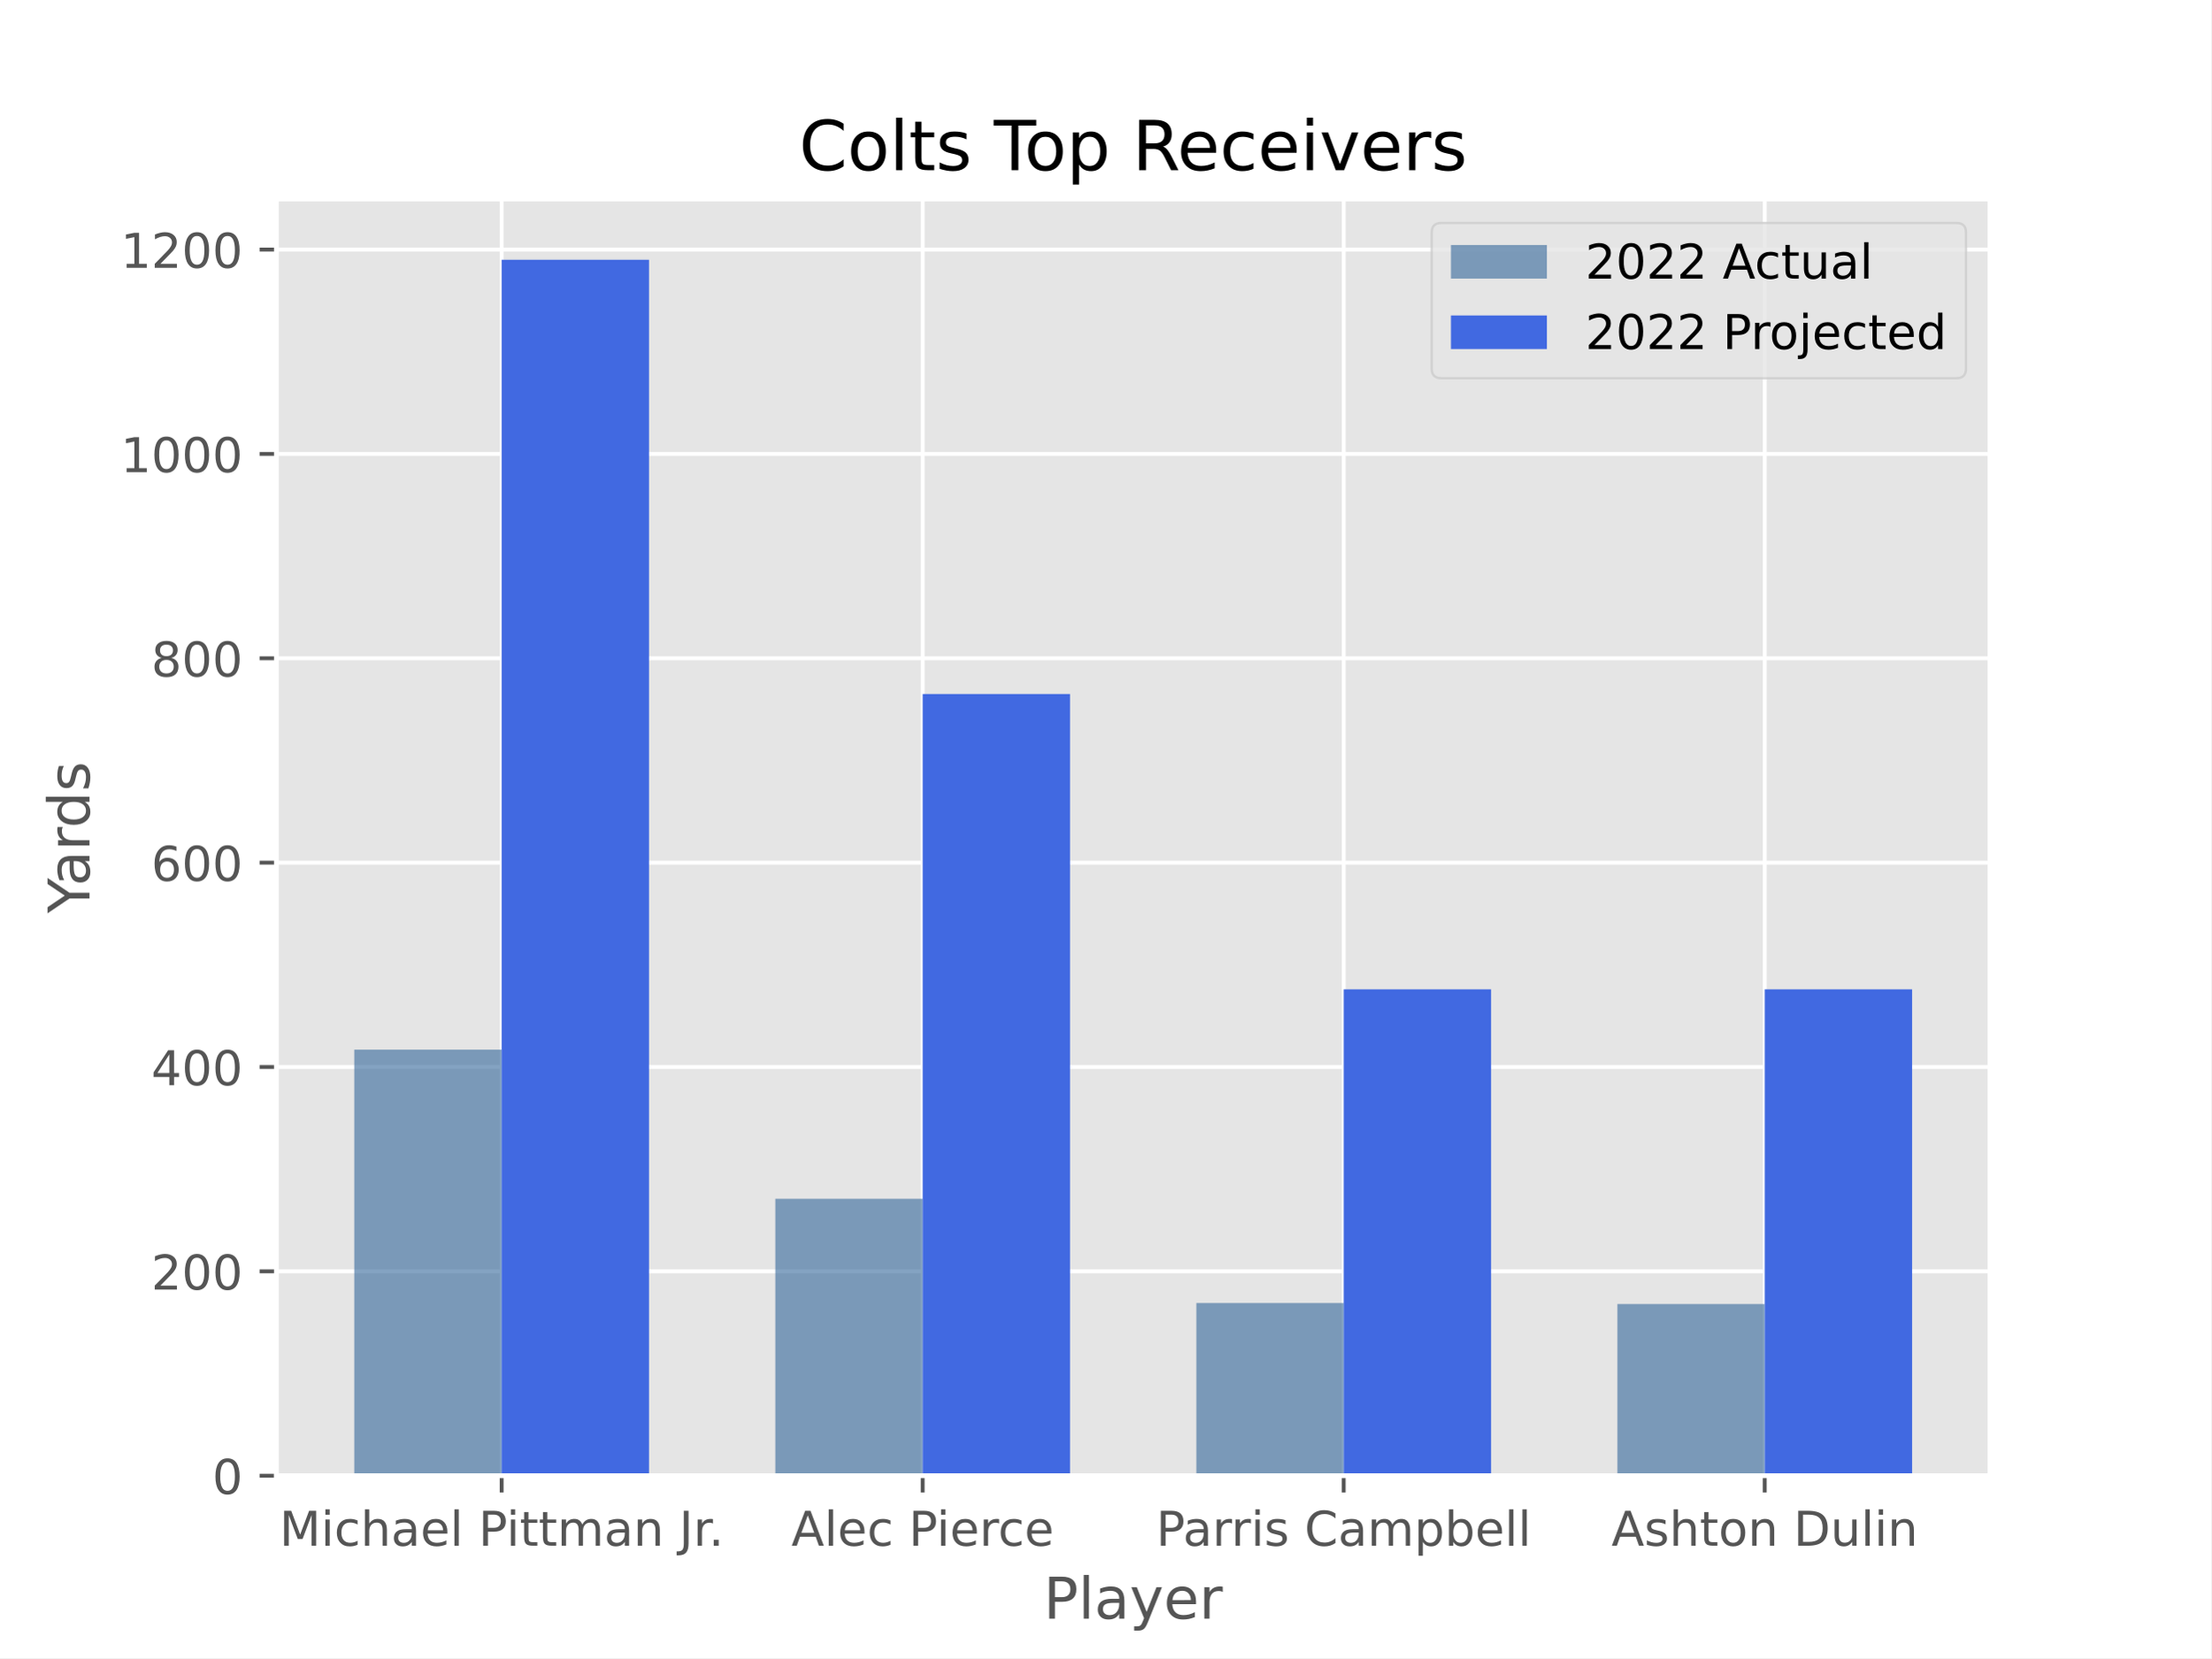
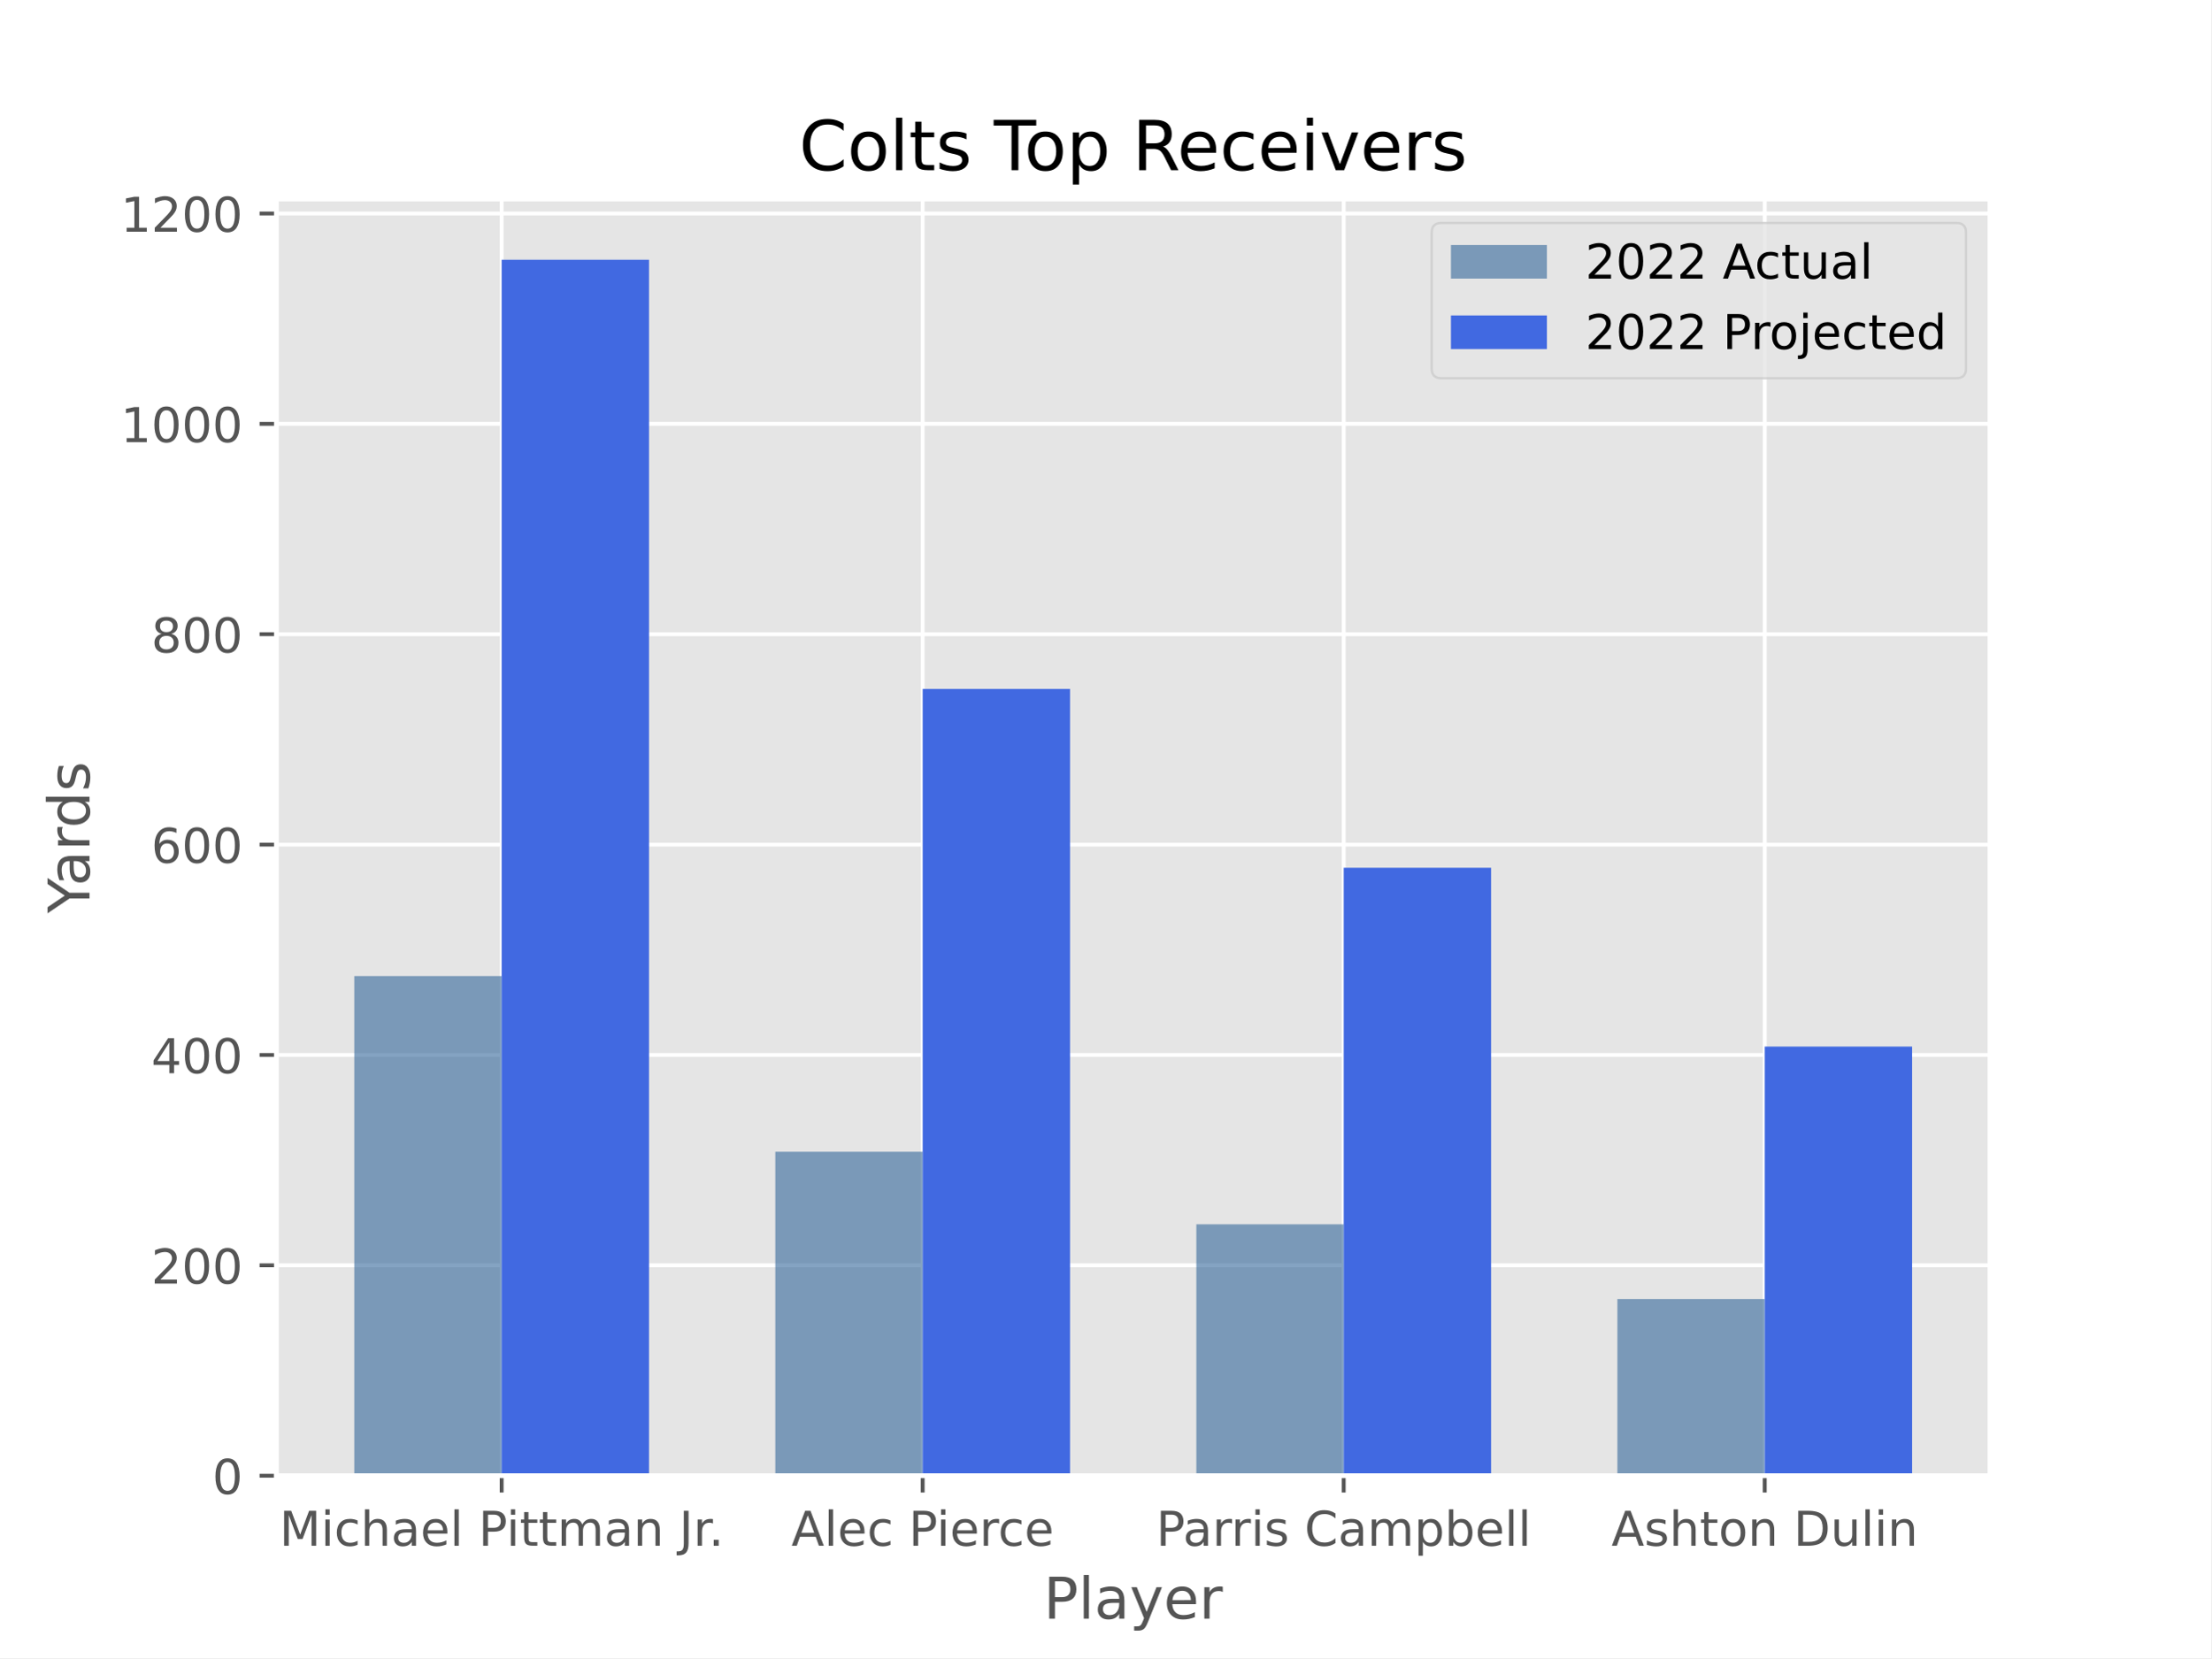
<svg xmlns="http://www.w3.org/2000/svg" xmlns:xlink="http://www.w3.org/1999/xlink" width="460.8pt" height="345.6pt" viewBox="0 0 460.8 345.6" version="1.1">
  <defs>
    <style type="text/css">*{stroke-linejoin: round; stroke-linecap: butt}</style>
  </defs>
  <g id="figure_1">
    <g id="patch_1">
      <path d="M 0 345.6  L 460.8 345.6  L 460.8 0  L 0 0  z " style="fill: #ffffff" />
    </g>
    <g id="axes_1">
      <g id="patch_2">
        <path d="M 57.6 307.584  L 414.72 307.584  L 414.72 41.472  L 57.6 41.472  z " style="fill: #e5e5e5" />
      </g>
      <g id="matplotlib.axis_1">
        <g id="xtick_1">
          <g id="line2d_1">
-             <path d="M 104.543 307.584  L 104.543 41.472  " clip-path="url(#p5941719cad)" style="fill: none; stroke: #ffffff; stroke-width: 0.8; stroke-linecap: square" />
+             <path d="M 104.543 307.584  L 104.543 41.472  " clip-path="url(#pe2d4bc019d)" style="fill: none; stroke: #ffffff; stroke-width: 0.8; stroke-linecap: square" />
          </g>
          <g id="line2d_2">
            <defs>
-               <path id="md5a9f12b40" d="M 0 0  L 0 3.5  " style="stroke: #555555; stroke-width: 0.8" />
+               <path id="me798666cd8" d="M 0 0  L 0 3.5  " style="stroke: #555555; stroke-width: 0.8" />
            </defs>
            <g>
-               <use xlink:href="#md5a9f12b40" x="104.543" y="307.584" style="fill: #555555; stroke: #555555; stroke-width: 0.8" />
+               <use xlink:href="#me798666cd8" x="104.543" y="307.584" style="fill: #555555; stroke: #555555; stroke-width: 0.8" />
            </g>
          </g>
          <g id="text_1">
            <g style="fill: #555555" transform="translate(58.23626 322.1824) scale(0.1 -0.1)">
              <defs>
                <path id="DejaVuSans-4d" d="M 628 4666  L 1569 4666  L 2759 1491  L 3956 4666  L 4897 4666  L 4897 0  L 4281 0  L 4281 4097  L 3078 897  L 2444 897  L 1241 4097  L 1241 0  L 628 0  L 628 4666  z " transform="scale(0.015625)" />
                <path id="DejaVuSans-69" d="M 603 3500  L 1178 3500  L 1178 0  L 603 0  L 603 3500  z M 603 4863  L 1178 4863  L 1178 4134  L 603 4134  L 603 4863  z " transform="scale(0.015625)" />
                <path id="DejaVuSans-63" d="M 3122 3366  L 3122 2828  Q 2878 2963 2633 3030  Q 2388 3097 2138 3097  Q 1578 3097 1268 2742  Q 959 2388 959 1747  Q 959 1106 1268 751  Q 1578 397 2138 397  Q 2388 397 2633 464  Q 2878 531 3122 666  L 3122 134  Q 2881 22 2623 -34  Q 2366 -91 2075 -91  Q 1284 -91 818 406  Q 353 903 353 1747  Q 353 2603 823 3093  Q 1294 3584 2113 3584  Q 2378 3584 2631 3529  Q 2884 3475 3122 3366  z " transform="scale(0.015625)" />
                <path id="DejaVuSans-68" d="M 3513 2113  L 3513 0  L 2938 0  L 2938 2094  Q 2938 2591 2744 2837  Q 2550 3084 2163 3084  Q 1697 3084 1428 2787  Q 1159 2491 1159 1978  L 1159 0  L 581 0  L 581 4863  L 1159 4863  L 1159 2956  Q 1366 3272 1645 3428  Q 1925 3584 2291 3584  Q 2894 3584 3203 3211  Q 3513 2838 3513 2113  z " transform="scale(0.015625)" />
                <path id="DejaVuSans-61" d="M 2194 1759  Q 1497 1759 1228 1600  Q 959 1441 959 1056  Q 959 750 1161 570  Q 1363 391 1709 391  Q 2188 391 2477 730  Q 2766 1069 2766 1631  L 2766 1759  L 2194 1759  z M 3341 1997  L 3341 0  L 2766 0  L 2766 531  Q 2569 213 2275 61  Q 1981 -91 1556 -91  Q 1019 -91 701 211  Q 384 513 384 1019  Q 384 1609 779 1909  Q 1175 2209 1959 2209  L 2766 2209  L 2766 2266  Q 2766 2663 2505 2880  Q 2244 3097 1772 3097  Q 1472 3097 1187 3025  Q 903 2953 641 2809  L 641 3341  Q 956 3463 1253 3523  Q 1550 3584 1831 3584  Q 2591 3584 2966 3190  Q 3341 2797 3341 1997  z " transform="scale(0.015625)" />
                <path id="DejaVuSans-65" d="M 3597 1894  L 3597 1613  L 953 1613  Q 991 1019 1311 708  Q 1631 397 2203 397  Q 2534 397 2845 478  Q 3156 559 3463 722  L 3463 178  Q 3153 47 2828 -22  Q 2503 -91 2169 -91  Q 1331 -91 842 396  Q 353 884 353 1716  Q 353 2575 817 3079  Q 1281 3584 2069 3584  Q 2775 3584 3186 3129  Q 3597 2675 3597 1894  z M 3022 2063  Q 3016 2534 2758 2815  Q 2500 3097 2075 3097  Q 1594 3097 1305 2825  Q 1016 2553 972 2059  L 3022 2063  z " transform="scale(0.015625)" />
                <path id="DejaVuSans-6c" d="M 603 4863  L 1178 4863  L 1178 0  L 603 0  L 603 4863  z " transform="scale(0.015625)" />
                <path id="DejaVuSans-20" transform="scale(0.015625)" />
                <path id="DejaVuSans-50" d="M 1259 4147  L 1259 2394  L 2053 2394  Q 2494 2394 2734 2622  Q 2975 2850 2975 3272  Q 2975 3691 2734 3919  Q 2494 4147 2053 4147  L 1259 4147  z M 628 4666  L 2053 4666  Q 2838 4666 3239 4311  Q 3641 3956 3641 3272  Q 3641 2581 3239 2228  Q 2838 1875 2053 1875  L 1259 1875  L 1259 0  L 628 0  L 628 4666  z " transform="scale(0.015625)" />
                <path id="DejaVuSans-74" d="M 1172 4494  L 1172 3500  L 2356 3500  L 2356 3053  L 1172 3053  L 1172 1153  Q 1172 725 1289 603  Q 1406 481 1766 481  L 2356 481  L 2356 0  L 1766 0  Q 1100 0 847 248  Q 594 497 594 1153  L 594 3053  L 172 3053  L 172 3500  L 594 3500  L 594 4494  L 1172 4494  z " transform="scale(0.015625)" />
                <path id="DejaVuSans-6d" d="M 3328 2828  Q 3544 3216 3844 3400  Q 4144 3584 4550 3584  Q 5097 3584 5394 3201  Q 5691 2819 5691 2113  L 5691 0  L 5113 0  L 5113 2094  Q 5113 2597 4934 2840  Q 4756 3084 4391 3084  Q 3944 3084 3684 2787  Q 3425 2491 3425 1978  L 3425 0  L 2847 0  L 2847 2094  Q 2847 2600 2669 2842  Q 2491 3084 2119 3084  Q 1678 3084 1418 2786  Q 1159 2488 1159 1978  L 1159 0  L 581 0  L 581 3500  L 1159 3500  L 1159 2956  Q 1356 3278 1631 3431  Q 1906 3584 2284 3584  Q 2666 3584 2933 3390  Q 3200 3197 3328 2828  z " transform="scale(0.015625)" />
                <path id="DejaVuSans-6e" d="M 3513 2113  L 3513 0  L 2938 0  L 2938 2094  Q 2938 2591 2744 2837  Q 2550 3084 2163 3084  Q 1697 3084 1428 2787  Q 1159 2491 1159 1978  L 1159 0  L 581 0  L 581 3500  L 1159 3500  L 1159 2956  Q 1366 3272 1645 3428  Q 1925 3584 2291 3584  Q 2894 3584 3203 3211  Q 3513 2838 3513 2113  z " transform="scale(0.015625)" />
                <path id="DejaVuSans-4a" d="M 628 4666  L 1259 4666  L 1259 325  Q 1259 -519 939 -900  Q 619 -1281 -91 -1281  L -331 -1281  L -331 -750  L -134 -750  Q 284 -750 456 -515  Q 628 -281 628 325  L 628 4666  z " transform="scale(0.015625)" />
                <path id="DejaVuSans-72" d="M 2631 2963  Q 2534 3019 2420 3045  Q 2306 3072 2169 3072  Q 1681 3072 1420 2755  Q 1159 2438 1159 1844  L 1159 0  L 581 0  L 581 3500  L 1159 3500  L 1159 2956  Q 1341 3275 1631 3429  Q 1922 3584 2338 3584  Q 2397 3584 2469 3576  Q 2541 3569 2628 3553  L 2631 2963  z " transform="scale(0.015625)" />
                <path id="DejaVuSans-2e" d="M 684 794  L 1344 794  L 1344 0  L 684 0  L 684 794  z " transform="scale(0.015625)" />
              </defs>
              <use xlink:href="#DejaVuSans-4d" />
              <use xlink:href="#DejaVuSans-69" x="86.279" />
              <use xlink:href="#DejaVuSans-63" x="114.062" />
              <use xlink:href="#DejaVuSans-68" x="169.043" />
              <use xlink:href="#DejaVuSans-61" x="232.422" />
              <use xlink:href="#DejaVuSans-65" x="293.701" />
              <use xlink:href="#DejaVuSans-6c" x="355.225" />
              <use xlink:href="#DejaVuSans-20" x="383.008" />
              <use xlink:href="#DejaVuSans-50" x="414.795" />
              <use xlink:href="#DejaVuSans-69" x="472.848" />
              <use xlink:href="#DejaVuSans-74" x="500.631" />
              <use xlink:href="#DejaVuSans-74" x="539.84" />
              <use xlink:href="#DejaVuSans-6d" x="579.049" />
              <use xlink:href="#DejaVuSans-61" x="676.461" />
              <use xlink:href="#DejaVuSans-6e" x="737.74" />
              <use xlink:href="#DejaVuSans-20" x="801.119" />
              <use xlink:href="#DejaVuSans-4a" x="832.906" />
              <use xlink:href="#DejaVuSans-72" x="862.398" />
              <use xlink:href="#DejaVuSans-2e" x="894.387" />
            </g>
          </g>
        </g>
        <g id="xtick_2">
          <g id="line2d_3">
-             <path d="M 192.288 307.584  L 192.288 41.472  " clip-path="url(#p5941719cad)" style="fill: none; stroke: #ffffff; stroke-width: 0.8; stroke-linecap: square" />
+             <path d="M 192.288 307.584  L 192.288 41.472  " clip-path="url(#pe2d4bc019d)" style="fill: none; stroke: #ffffff; stroke-width: 0.8; stroke-linecap: square" />
          </g>
          <g id="line2d_4">
            <g>
-               <use xlink:href="#md5a9f12b40" x="192.288" y="307.584" style="fill: #555555; stroke: #555555; stroke-width: 0.8" />
+               <use xlink:href="#me798666cd8" x="192.288" y="307.584" style="fill: #555555; stroke: #555555; stroke-width: 0.8" />
            </g>
          </g>
          <g id="text_2">
            <g style="fill: #555555" transform="translate(164.9268 322.1824) scale(0.1 -0.1)">
              <defs>
                <path id="DejaVuSans-41" d="M 2188 4044  L 1331 1722  L 3047 1722  L 2188 4044  z M 1831 4666  L 2547 4666  L 4325 0  L 3669 0  L 3244 1197  L 1141 1197  L 716 0  L 50 0  L 1831 4666  z " transform="scale(0.015625)" />
              </defs>
              <use xlink:href="#DejaVuSans-41" />
              <use xlink:href="#DejaVuSans-6c" x="68.408" />
              <use xlink:href="#DejaVuSans-65" x="96.191" />
              <use xlink:href="#DejaVuSans-63" x="157.715" />
              <use xlink:href="#DejaVuSans-20" x="212.695" />
              <use xlink:href="#DejaVuSans-50" x="244.482" />
              <use xlink:href="#DejaVuSans-69" x="302.535" />
              <use xlink:href="#DejaVuSans-65" x="330.318" />
              <use xlink:href="#DejaVuSans-72" x="391.842" />
              <use xlink:href="#DejaVuSans-63" x="430.705" />
              <use xlink:href="#DejaVuSans-65" x="485.686" />
            </g>
          </g>
        </g>
        <g id="xtick_3">
          <g id="line2d_5">
-             <path d="M 280.032 307.584  L 280.032 41.472  " clip-path="url(#p5941719cad)" style="fill: none; stroke: #ffffff; stroke-width: 0.8; stroke-linecap: square" />
+             <path d="M 280.032 307.584  L 280.032 41.472  " clip-path="url(#pe2d4bc019d)" style="fill: none; stroke: #ffffff; stroke-width: 0.8; stroke-linecap: square" />
          </g>
          <g id="line2d_6">
            <g>
-               <use xlink:href="#md5a9f12b40" x="280.032" y="307.584" style="fill: #555555; stroke: #555555; stroke-width: 0.8" />
+               <use xlink:href="#me798666cd8" x="280.032" y="307.584" style="fill: #555555; stroke: #555555; stroke-width: 0.8" />
            </g>
          </g>
          <g id="text_3">
            <g style="fill: #555555" transform="translate(240.9432 322.1824) scale(0.1 -0.1)">
              <defs>
                <path id="DejaVuSans-73" d="M 2834 3397  L 2834 2853  Q 2591 2978 2328 3040  Q 2066 3103 1784 3103  Q 1356 3103 1142 2972  Q 928 2841 928 2578  Q 928 2378 1081 2264  Q 1234 2150 1697 2047  L 1894 2003  Q 2506 1872 2764 1633  Q 3022 1394 3022 966  Q 3022 478 2636 193  Q 2250 -91 1575 -91  Q 1294 -91 989 -36  Q 684 19 347 128  L 347 722  Q 666 556 975 473  Q 1284 391 1588 391  Q 1994 391 2212 530  Q 2431 669 2431 922  Q 2431 1156 2273 1281  Q 2116 1406 1581 1522  L 1381 1569  Q 847 1681 609 1914  Q 372 2147 372 2553  Q 372 3047 722 3315  Q 1072 3584 1716 3584  Q 2034 3584 2315 3537  Q 2597 3491 2834 3397  z " transform="scale(0.015625)" />
                <path id="DejaVuSans-43" d="M 4122 4306  L 4122 3641  Q 3803 3938 3442 4084  Q 3081 4231 2675 4231  Q 1875 4231 1450 3742  Q 1025 3253 1025 2328  Q 1025 1406 1450 917  Q 1875 428 2675 428  Q 3081 428 3442 575  Q 3803 722 4122 1019  L 4122 359  Q 3791 134 3420 21  Q 3050 -91 2638 -91  Q 1578 -91 968 557  Q 359 1206 359 2328  Q 359 3453 968 4101  Q 1578 4750 2638 4750  Q 3056 4750 3426 4639  Q 3797 4528 4122 4306  z " transform="scale(0.015625)" />
                <path id="DejaVuSans-70" d="M 1159 525  L 1159 -1331  L 581 -1331  L 581 3500  L 1159 3500  L 1159 2969  Q 1341 3281 1617 3432  Q 1894 3584 2278 3584  Q 2916 3584 3314 3078  Q 3713 2572 3713 1747  Q 3713 922 3314 415  Q 2916 -91 2278 -91  Q 1894 -91 1617 61  Q 1341 213 1159 525  z M 3116 1747  Q 3116 2381 2855 2742  Q 2594 3103 2138 3103  Q 1681 3103 1420 2742  Q 1159 2381 1159 1747  Q 1159 1113 1420 752  Q 1681 391 2138 391  Q 2594 391 2855 752  Q 3116 1113 3116 1747  z " transform="scale(0.015625)" />
                <path id="DejaVuSans-62" d="M 3116 1747  Q 3116 2381 2855 2742  Q 2594 3103 2138 3103  Q 1681 3103 1420 2742  Q 1159 2381 1159 1747  Q 1159 1113 1420 752  Q 1681 391 2138 391  Q 2594 391 2855 752  Q 3116 1113 3116 1747  z M 1159 2969  Q 1341 3281 1617 3432  Q 1894 3584 2278 3584  Q 2916 3584 3314 3078  Q 3713 2572 3713 1747  Q 3713 922 3314 415  Q 2916 -91 2278 -91  Q 1894 -91 1617 61  Q 1341 213 1159 525  L 1159 0  L 581 0  L 581 4863  L 1159 4863  L 1159 2969  z " transform="scale(0.015625)" />
              </defs>
              <use xlink:href="#DejaVuSans-50" />
              <use xlink:href="#DejaVuSans-61" x="55.803" />
              <use xlink:href="#DejaVuSans-72" x="117.082" />
              <use xlink:href="#DejaVuSans-72" x="156.445" />
              <use xlink:href="#DejaVuSans-69" x="197.559" />
              <use xlink:href="#DejaVuSans-73" x="225.342" />
              <use xlink:href="#DejaVuSans-20" x="277.441" />
              <use xlink:href="#DejaVuSans-43" x="309.229" />
              <use xlink:href="#DejaVuSans-61" x="379.053" />
              <use xlink:href="#DejaVuSans-6d" x="440.332" />
              <use xlink:href="#DejaVuSans-70" x="537.744" />
              <use xlink:href="#DejaVuSans-62" x="601.221" />
              <use xlink:href="#DejaVuSans-65" x="664.697" />
              <use xlink:href="#DejaVuSans-6c" x="726.221" />
              <use xlink:href="#DejaVuSans-6c" x="754.004" />
            </g>
          </g>
        </g>
        <g id="xtick_4">
          <g id="line2d_7">
-             <path d="M 367.777 307.584  L 367.777 41.472  " clip-path="url(#p5941719cad)" style="fill: none; stroke: #ffffff; stroke-width: 0.8; stroke-linecap: square" />
+             <path d="M 367.777 307.584  L 367.777 41.472  " clip-path="url(#pe2d4bc019d)" style="fill: none; stroke: #ffffff; stroke-width: 0.8; stroke-linecap: square" />
          </g>
          <g id="line2d_8">
            <g>
-               <use xlink:href="#md5a9f12b40" x="367.777" y="307.584" style="fill: #555555; stroke: #555555; stroke-width: 0.8" />
+               <use xlink:href="#me798666cd8" x="367.777" y="307.584" style="fill: #555555; stroke: #555555; stroke-width: 0.8" />
            </g>
          </g>
          <g id="text_4">
            <g style="fill: #555555" transform="translate(335.84 322.1824) scale(0.1 -0.1)">
              <defs>
                <path id="DejaVuSans-6f" d="M 1959 3097  Q 1497 3097 1228 2736  Q 959 2375 959 1747  Q 959 1119 1226 758  Q 1494 397 1959 397  Q 2419 397 2687 759  Q 2956 1122 2956 1747  Q 2956 2369 2687 2733  Q 2419 3097 1959 3097  z M 1959 3584  Q 2709 3584 3137 3096  Q 3566 2609 3566 1747  Q 3566 888 3137 398  Q 2709 -91 1959 -91  Q 1206 -91 779 398  Q 353 888 353 1747  Q 353 2609 779 3096  Q 1206 3584 1959 3584  z " transform="scale(0.015625)" />
                <path id="DejaVuSans-44" d="M 1259 4147  L 1259 519  L 2022 519  Q 2988 519 3436 956  Q 3884 1394 3884 2338  Q 3884 3275 3436 3711  Q 2988 4147 2022 4147  L 1259 4147  z M 628 4666  L 1925 4666  Q 3281 4666 3915 4102  Q 4550 3538 4550 2338  Q 4550 1131 3912 565  Q 3275 0 1925 0  L 628 0  L 628 4666  z " transform="scale(0.015625)" />
                <path id="DejaVuSans-75" d="M 544 1381  L 544 3500  L 1119 3500  L 1119 1403  Q 1119 906 1312 657  Q 1506 409 1894 409  Q 2359 409 2629 706  Q 2900 1003 2900 1516  L 2900 3500  L 3475 3500  L 3475 0  L 2900 0  L 2900 538  Q 2691 219 2414 64  Q 2138 -91 1772 -91  Q 1169 -91 856 284  Q 544 659 544 1381  z M 1991 3584  L 1991 3584  z " transform="scale(0.015625)" />
              </defs>
              <use xlink:href="#DejaVuSans-41" />
              <use xlink:href="#DejaVuSans-73" x="68.408" />
              <use xlink:href="#DejaVuSans-68" x="120.508" />
              <use xlink:href="#DejaVuSans-74" x="183.887" />
              <use xlink:href="#DejaVuSans-6f" x="223.096" />
              <use xlink:href="#DejaVuSans-6e" x="284.277" />
              <use xlink:href="#DejaVuSans-20" x="347.656" />
              <use xlink:href="#DejaVuSans-44" x="379.443" />
              <use xlink:href="#DejaVuSans-75" x="456.445" />
              <use xlink:href="#DejaVuSans-6c" x="519.824" />
              <use xlink:href="#DejaVuSans-69" x="547.607" />
              <use xlink:href="#DejaVuSans-6e" x="575.391" />
            </g>
          </g>
        </g>
        <g id="text_5">
          <g style="fill: #555555" transform="translate(217.4888 337.3802) scale(0.12 -0.12)">
            <defs>
              <path id="DejaVuSans-79" d="M 2059 -325  Q 1816 -950 1584 -1140  Q 1353 -1331 966 -1331  L 506 -1331  L 506 -850  L 844 -850  Q 1081 -850 1212 -737  Q 1344 -625 1503 -206  L 1606 56  L 191 3500  L 800 3500  L 1894 763  L 2988 3500  L 3597 3500  L 2059 -325  z " transform="scale(0.015625)" />
            </defs>
            <use xlink:href="#DejaVuSans-50" />
            <use xlink:href="#DejaVuSans-6c" x="60.303" />
            <use xlink:href="#DejaVuSans-61" x="88.086" />
            <use xlink:href="#DejaVuSans-79" x="149.365" />
            <use xlink:href="#DejaVuSans-65" x="208.545" />
            <use xlink:href="#DejaVuSans-72" x="270.068" />
          </g>
        </g>
      </g>
      <g id="matplotlib.axis_2">
        <g id="ytick_1">
          <g id="line2d_9">
-             <path d="M 57.6 307.584  L 414.72 307.584  " clip-path="url(#p5941719cad)" style="fill: none; stroke: #ffffff; stroke-width: 0.8; stroke-linecap: square" />
+             <path d="M 57.6 307.584  L 414.72 307.584  " clip-path="url(#pe2d4bc019d)" style="fill: none; stroke: #ffffff; stroke-width: 0.8; stroke-linecap: square" />
          </g>
          <g id="line2d_10">
            <defs>
-               <path id="m43b7a16a11" d="M 0 0  L -3.5 0  " style="stroke: #555555; stroke-width: 0.8" />
+               <path id="m608f457e24" d="M 0 0  L -3.5 0  " style="stroke: #555555; stroke-width: 0.8" />
            </defs>
            <g>
-               <use xlink:href="#m43b7a16a11" x="57.6" y="307.584" style="fill: #555555; stroke: #555555; stroke-width: 0.8" />
+               <use xlink:href="#m608f457e24" x="57.6" y="307.584" style="fill: #555555; stroke: #555555; stroke-width: 0.8" />
            </g>
          </g>
          <g id="text_6">
            <g style="fill: #555555" transform="translate(44.2375 311.3832) scale(0.1 -0.1)">
              <defs>
                <path id="DejaVuSans-30" d="M 2034 4250  Q 1547 4250 1301 3770  Q 1056 3291 1056 2328  Q 1056 1369 1301 889  Q 1547 409 2034 409  Q 2525 409 2770 889  Q 3016 1369 3016 2328  Q 3016 3291 2770 3770  Q 2525 4250 2034 4250  z M 2034 4750  Q 2819 4750 3233 4129  Q 3647 3509 3647 2328  Q 3647 1150 3233 529  Q 2819 -91 2034 -91  Q 1250 -91 836 529  Q 422 1150 422 2328  Q 422 3509 836 4129  Q 1250 4750 2034 4750  z " transform="scale(0.015625)" />
              </defs>
              <use xlink:href="#DejaVuSans-30" />
            </g>
          </g>
        </g>
        <g id="ytick_2">
          <g id="line2d_11">
-             <path d="M 57.6 264.989  L 414.72 264.989  " clip-path="url(#p5941719cad)" style="fill: none; stroke: #ffffff; stroke-width: 0.8; stroke-linecap: square" />
+             <path d="M 57.6 263.736  L 414.72 263.736  " clip-path="url(#pe2d4bc019d)" style="fill: none; stroke: #ffffff; stroke-width: 0.8; stroke-linecap: square" />
          </g>
          <g id="line2d_12">
            <g>
-               <use xlink:href="#m43b7a16a11" x="57.6" y="264.989" style="fill: #555555; stroke: #555555; stroke-width: 0.8" />
+               <use xlink:href="#m608f457e24" x="57.6" y="263.736" style="fill: #555555; stroke: #555555; stroke-width: 0.8" />
            </g>
          </g>
          <g id="text_7">
-             <g style="fill: #555555" transform="translate(31.5125 268.7883) scale(0.1 -0.1)">
+             <g style="fill: #555555" transform="translate(31.5125 267.5355) scale(0.1 -0.1)">
              <defs>
                <path id="DejaVuSans-32" d="M 1228 531  L 3431 531  L 3431 0  L 469 0  L 469 531  Q 828 903 1448 1529  Q 2069 2156 2228 2338  Q 2531 2678 2651 2914  Q 2772 3150 2772 3378  Q 2772 3750 2511 3984  Q 2250 4219 1831 4219  Q 1534 4219 1204 4116  Q 875 4013 500 3803  L 500 4441  Q 881 4594 1212 4672  Q 1544 4750 1819 4750  Q 2544 4750 2975 4387  Q 3406 4025 3406 3419  Q 3406 3131 3298 2873  Q 3191 2616 2906 2266  Q 2828 2175 2409 1742  Q 1991 1309 1228 531  z " transform="scale(0.015625)" />
              </defs>
              <use xlink:href="#DejaVuSans-32" />
              <use xlink:href="#DejaVuSans-30" x="63.623" />
              <use xlink:href="#DejaVuSans-30" x="127.246" />
            </g>
          </g>
        </g>
        <g id="ytick_3">
          <g id="line2d_13">
-             <path d="M 57.6 222.394  L 414.72 222.394  " clip-path="url(#p5941719cad)" style="fill: none; stroke: #ffffff; stroke-width: 0.8; stroke-linecap: square" />
+             <path d="M 57.6 219.888  L 414.72 219.888  " clip-path="url(#pe2d4bc019d)" style="fill: none; stroke: #ffffff; stroke-width: 0.8; stroke-linecap: square" />
          </g>
          <g id="line2d_14">
            <g>
-               <use xlink:href="#m43b7a16a11" x="57.6" y="222.394" style="fill: #555555; stroke: #555555; stroke-width: 0.8" />
+               <use xlink:href="#m608f457e24" x="57.6" y="219.888" style="fill: #555555; stroke: #555555; stroke-width: 0.8" />
            </g>
          </g>
          <g id="text_8">
-             <g style="fill: #555555" transform="translate(31.5125 226.1933) scale(0.1 -0.1)">
+             <g style="fill: #555555" transform="translate(31.5125 223.6877) scale(0.1 -0.1)">
              <defs>
                <path id="DejaVuSans-34" d="M 2419 4116  L 825 1625  L 2419 1625  L 2419 4116  z M 2253 4666  L 3047 4666  L 3047 1625  L 3713 1625  L 3713 1100  L 3047 1100  L 3047 0  L 2419 0  L 2419 1100  L 313 1100  L 313 1709  L 2253 4666  z " transform="scale(0.015625)" />
              </defs>
              <use xlink:href="#DejaVuSans-34" />
              <use xlink:href="#DejaVuSans-30" x="63.623" />
              <use xlink:href="#DejaVuSans-30" x="127.246" />
            </g>
          </g>
        </g>
        <g id="ytick_4">
          <g id="line2d_15">
-             <path d="M 57.6 179.799  L 414.72 179.799  " clip-path="url(#p5941719cad)" style="fill: none; stroke: #ffffff; stroke-width: 0.8; stroke-linecap: square" />
+             <path d="M 57.6 176.041  L 414.72 176.041  " clip-path="url(#pe2d4bc019d)" style="fill: none; stroke: #ffffff; stroke-width: 0.8; stroke-linecap: square" />
          </g>
          <g id="line2d_16">
            <g>
-               <use xlink:href="#m43b7a16a11" x="57.6" y="179.799" style="fill: #555555; stroke: #555555; stroke-width: 0.8" />
+               <use xlink:href="#m608f457e24" x="57.6" y="176.041" style="fill: #555555; stroke: #555555; stroke-width: 0.8" />
            </g>
          </g>
          <g id="text_9">
-             <g style="fill: #555555" transform="translate(31.5125 183.5983) scale(0.1 -0.1)">
+             <g style="fill: #555555" transform="translate(31.5125 179.84) scale(0.1 -0.1)">
              <defs>
                <path id="DejaVuSans-36" d="M 2113 2584  Q 1688 2584 1439 2293  Q 1191 2003 1191 1497  Q 1191 994 1439 701  Q 1688 409 2113 409  Q 2538 409 2786 701  Q 3034 994 3034 1497  Q 3034 2003 2786 2293  Q 2538 2584 2113 2584  z M 3366 4563  L 3366 3988  Q 3128 4100 2886 4159  Q 2644 4219 2406 4219  Q 1781 4219 1451 3797  Q 1122 3375 1075 2522  Q 1259 2794 1537 2939  Q 1816 3084 2150 3084  Q 2853 3084 3261 2657  Q 3669 2231 3669 1497  Q 3669 778 3244 343  Q 2819 -91 2113 -91  Q 1303 -91 875 529  Q 447 1150 447 2328  Q 447 3434 972 4092  Q 1497 4750 2381 4750  Q 2619 4750 2861 4703  Q 3103 4656 3366 4563  z " transform="scale(0.015625)" />
              </defs>
              <use xlink:href="#DejaVuSans-36" />
              <use xlink:href="#DejaVuSans-30" x="63.623" />
              <use xlink:href="#DejaVuSans-30" x="127.246" />
            </g>
          </g>
        </g>
        <g id="ytick_5">
          <g id="line2d_17">
-             <path d="M 57.6 137.204  L 414.72 137.204  " clip-path="url(#p5941719cad)" style="fill: none; stroke: #ffffff; stroke-width: 0.8; stroke-linecap: square" />
+             <path d="M 57.6 132.193  L 414.72 132.193  " clip-path="url(#pe2d4bc019d)" style="fill: none; stroke: #ffffff; stroke-width: 0.8; stroke-linecap: square" />
          </g>
          <g id="line2d_18">
            <g>
-               <use xlink:href="#m43b7a16a11" x="57.6" y="137.204" style="fill: #555555; stroke: #555555; stroke-width: 0.8" />
+               <use xlink:href="#m608f457e24" x="57.6" y="132.193" style="fill: #555555; stroke: #555555; stroke-width: 0.8" />
            </g>
          </g>
          <g id="text_10">
-             <g style="fill: #555555" transform="translate(31.5125 141.0034) scale(0.1 -0.1)">
+             <g style="fill: #555555" transform="translate(31.5125 135.9922) scale(0.1 -0.1)">
              <defs>
                <path id="DejaVuSans-38" d="M 2034 2216  Q 1584 2216 1326 1975  Q 1069 1734 1069 1313  Q 1069 891 1326 650  Q 1584 409 2034 409  Q 2484 409 2743 651  Q 3003 894 3003 1313  Q 3003 1734 2745 1975  Q 2488 2216 2034 2216  z M 1403 2484  Q 997 2584 770 2862  Q 544 3141 544 3541  Q 544 4100 942 4425  Q 1341 4750 2034 4750  Q 2731 4750 3128 4425  Q 3525 4100 3525 3541  Q 3525 3141 3298 2862  Q 3072 2584 2669 2484  Q 3125 2378 3379 2068  Q 3634 1759 3634 1313  Q 3634 634 3220 271  Q 2806 -91 2034 -91  Q 1263 -91 848 271  Q 434 634 434 1313  Q 434 1759 690 2068  Q 947 2378 1403 2484  z M 1172 3481  Q 1172 3119 1398 2916  Q 1625 2713 2034 2713  Q 2441 2713 2670 2916  Q 2900 3119 2900 3481  Q 2900 3844 2670 4047  Q 2441 4250 2034 4250  Q 1625 4250 1398 4047  Q 1172 3844 1172 3481  z " transform="scale(0.015625)" />
              </defs>
              <use xlink:href="#DejaVuSans-38" />
              <use xlink:href="#DejaVuSans-30" x="63.623" />
              <use xlink:href="#DejaVuSans-30" x="127.246" />
            </g>
          </g>
        </g>
        <g id="ytick_6">
          <g id="line2d_19">
-             <path d="M 57.6 94.609  L 414.72 94.609  " clip-path="url(#p5941719cad)" style="fill: none; stroke: #ffffff; stroke-width: 0.8; stroke-linecap: square" />
+             <path d="M 57.6 88.345  L 414.72 88.345  " clip-path="url(#pe2d4bc019d)" style="fill: none; stroke: #ffffff; stroke-width: 0.8; stroke-linecap: square" />
          </g>
          <g id="line2d_20">
            <g>
-               <use xlink:href="#m43b7a16a11" x="57.6" y="94.609" style="fill: #555555; stroke: #555555; stroke-width: 0.8" />
+               <use xlink:href="#m608f457e24" x="57.6" y="88.345" style="fill: #555555; stroke: #555555; stroke-width: 0.8" />
            </g>
          </g>
          <g id="text_11">
-             <g style="fill: #555555" transform="translate(25.15 98.40843) scale(0.1 -0.1)">
+             <g style="fill: #555555" transform="translate(25.15 92.14446) scale(0.1 -0.1)">
              <defs>
                <path id="DejaVuSans-31" d="M 794 531  L 1825 531  L 1825 4091  L 703 3866  L 703 4441  L 1819 4666  L 2450 4666  L 2450 531  L 3481 531  L 3481 0  L 794 0  L 794 531  z " transform="scale(0.015625)" />
              </defs>
              <use xlink:href="#DejaVuSans-31" />
              <use xlink:href="#DejaVuSans-30" x="63.623" />
              <use xlink:href="#DejaVuSans-30" x="127.246" />
              <use xlink:href="#DejaVuSans-30" x="190.869" />
            </g>
          </g>
        </g>
        <g id="ytick_7">
          <g id="line2d_21">
-             <path d="M 57.6 52.014  L 414.72 52.014  " clip-path="url(#p5941719cad)" style="fill: none; stroke: #ffffff; stroke-width: 0.8; stroke-linecap: square" />
+             <path d="M 57.6 44.497  L 414.72 44.497  " clip-path="url(#pe2d4bc019d)" style="fill: none; stroke: #ffffff; stroke-width: 0.8; stroke-linecap: square" />
          </g>
          <g id="line2d_22">
            <g>
-               <use xlink:href="#m43b7a16a11" x="57.6" y="52.014" style="fill: #555555; stroke: #555555; stroke-width: 0.8" />
+               <use xlink:href="#m608f457e24" x="57.6" y="44.497" style="fill: #555555; stroke: #555555; stroke-width: 0.8" />
            </g>
          </g>
          <g id="text_12">
-             <g style="fill: #555555" transform="translate(25.15 55.81347) scale(0.1 -0.1)">
+             <g style="fill: #555555" transform="translate(25.15 48.29671) scale(0.1 -0.1)">
              <use xlink:href="#DejaVuSans-31" />
              <use xlink:href="#DejaVuSans-32" x="63.623" />
              <use xlink:href="#DejaVuSans-30" x="127.246" />
              <use xlink:href="#DejaVuSans-30" x="190.869" />
            </g>
          </g>
        </g>
        <g id="text_13">
          <g style="fill: #555555" transform="translate(18.65438 190.3408) rotate(-90) scale(0.12 -0.12)">
            <defs>
              <path id="DejaVuSans-59" d="M -13 4666  L 666 4666  L 1959 2747  L 3244 4666  L 3922 4666  L 2272 2222  L 2272 0  L 1638 0  L 1638 2222  L -13 4666  z " transform="scale(0.015625)" />
              <path id="DejaVuSans-64" d="M 2906 2969  L 2906 4863  L 3481 4863  L 3481 0  L 2906 0  L 2906 525  Q 2725 213 2448 61  Q 2172 -91 1784 -91  Q 1150 -91 751 415  Q 353 922 353 1747  Q 353 2572 751 3078  Q 1150 3584 1784 3584  Q 2172 3584 2448 3432  Q 2725 3281 2906 2969  z M 947 1747  Q 947 1113 1208 752  Q 1469 391 1925 391  Q 2381 391 2643 752  Q 2906 1113 2906 1747  Q 2906 2381 2643 2742  Q 2381 3103 1925 3103  Q 1469 3103 1208 2742  Q 947 2381 947 1747  z " transform="scale(0.015625)" />
            </defs>
            <use xlink:href="#DejaVuSans-59" />
            <use xlink:href="#DejaVuSans-61" x="47.334" />
            <use xlink:href="#DejaVuSans-72" x="108.613" />
            <use xlink:href="#DejaVuSans-64" x="147.977" />
            <use xlink:href="#DejaVuSans-73" x="211.453" />
          </g>
        </g>
      </g>
      <g id="patch_3">
-         <path d="M 73.833 307.584  L 104.543 307.584  L 104.543 218.774  L 73.833 218.774  z " clip-path="url(#p5941719cad)" style="fill: #336699; fill-opacity: 0.6" />
+         <path d="M 73.833 307.584  L 104.543 307.584  L 104.543 203.446  L 73.833 203.446  z " clip-path="url(#pe2d4bc019d)" style="fill: #336699; fill-opacity: 0.6" />
      </g>
      <g id="patch_4">
-         <path d="M 161.577 307.584  L 192.288 307.584  L 192.288 249.868  L 161.577 249.868  z " clip-path="url(#p5941719cad)" style="fill: #336699; fill-opacity: 0.6" />
+         <path d="M 161.577 307.584  L 192.288 307.584  L 192.288 240.058  L 161.577 240.058  z " clip-path="url(#pe2d4bc019d)" style="fill: #336699; fill-opacity: 0.6" />
      </g>
      <g id="patch_5">
-         <path d="M 249.322 307.584  L 280.032 307.584  L 280.032 271.591  L 249.322 271.591  z " clip-path="url(#p5941719cad)" style="fill: #336699; fill-opacity: 0.6" />
+         <path d="M 249.322 307.584  L 280.032 307.584  L 280.032 255.186  L 249.322 255.186  z " clip-path="url(#pe2d4bc019d)" style="fill: #336699; fill-opacity: 0.6" />
      </g>
      <g id="patch_6">
-         <path d="M 337.066 307.584  L 367.777 307.584  L 367.777 271.804  L 337.066 271.804  z " clip-path="url(#p5941719cad)" style="fill: #336699; fill-opacity: 0.6" />
+         <path d="M 337.066 307.584  L 367.777 307.584  L 367.777 270.752  L 337.066 270.752  z " clip-path="url(#pe2d4bc019d)" style="fill: #336699; fill-opacity: 0.6" />
      </g>
      <g id="patch_7">
-         <path d="M 104.543 307.584  L 135.254 307.584  L 135.254 54.144  L 104.543 54.144  z " clip-path="url(#p5941719cad)" style="fill: #4169e1" />
+         <path d="M 104.543 307.584  L 135.254 307.584  L 135.254 54.144  L 104.543 54.144  z " clip-path="url(#pe2d4bc019d)" style="fill: #4169e1" />
      </g>
      <g id="patch_8">
-         <path d="M 192.288 307.584  L 222.998 307.584  L 222.998 144.658  L 192.288 144.658  z " clip-path="url(#p5941719cad)" style="fill: #4169e1" />
+         <path d="M 192.288 307.584  L 222.998 307.584  L 222.998 143.593  L 192.288 143.593  z " clip-path="url(#pe2d4bc019d)" style="fill: #4169e1" />
      </g>
      <g id="patch_9">
-         <path d="M 280.032 307.584  L 310.743 307.584  L 310.743 206.208  L 280.032 206.208  z " clip-path="url(#p5941719cad)" style="fill: #4169e1" />
+         <path d="M 280.032 307.584  L 310.743 307.584  L 310.743 180.864  L 280.032 180.864  z " clip-path="url(#pe2d4bc019d)" style="fill: #4169e1" />
      </g>
      <g id="patch_10">
-         <path d="M 367.777 307.584  L 398.487 307.584  L 398.487 206.208  L 367.777 206.208  z " clip-path="url(#p5941719cad)" style="fill: #4169e1" />
+         <path d="M 367.777 307.584  L 398.487 307.584  L 398.487 218.135  L 367.777 218.135  z " clip-path="url(#pe2d4bc019d)" style="fill: #4169e1" />
      </g>
      <g id="patch_11">
        <path d="M 57.6 307.584  L 57.6 41.472  " style="fill: none; stroke: #ffffff; stroke-linejoin: miter; stroke-linecap: square" />
      </g>
      <g id="patch_12">
        <path d="M 414.72 307.584  L 414.72 41.472  " style="fill: none; stroke: #ffffff; stroke-linejoin: miter; stroke-linecap: square" />
      </g>
      <g id="patch_13">
        <path d="M 57.6 307.584  L 414.72 307.584  " style="fill: none; stroke: #ffffff; stroke-linejoin: miter; stroke-linecap: square" />
      </g>
      <g id="patch_14">
        <path d="M 57.6 41.472  L 414.72 41.472  " style="fill: none; stroke: #ffffff; stroke-linejoin: miter; stroke-linecap: square" />
      </g>
      <g id="text_14">
        <g transform="translate(166.5259 35.472) scale(0.144 -0.144)">
          <defs>
            <path id="DejaVuSans-54" d="M -19 4666  L 3928 4666  L 3928 4134  L 2272 4134  L 2272 0  L 1638 0  L 1638 4134  L -19 4134  L -19 4666  z " transform="scale(0.015625)" />
            <path id="DejaVuSans-52" d="M 2841 2188  Q 3044 2119 3236 1894  Q 3428 1669 3622 1275  L 4263 0  L 3584 0  L 2988 1197  Q 2756 1666 2539 1819  Q 2322 1972 1947 1972  L 1259 1972  L 1259 0  L 628 0  L 628 4666  L 2053 4666  Q 2853 4666 3247 4331  Q 3641 3997 3641 3322  Q 3641 2881 3436 2590  Q 3231 2300 2841 2188  z M 1259 4147  L 1259 2491  L 2053 2491  Q 2509 2491 2742 2702  Q 2975 2913 2975 3322  Q 2975 3731 2742 3939  Q 2509 4147 2053 4147  L 1259 4147  z " transform="scale(0.015625)" />
            <path id="DejaVuSans-76" d="M 191 3500  L 800 3500  L 1894 563  L 2988 3500  L 3597 3500  L 2284 0  L 1503 0  L 191 3500  z " transform="scale(0.015625)" />
          </defs>
          <use xlink:href="#DejaVuSans-43" />
          <use xlink:href="#DejaVuSans-6f" x="69.824" />
          <use xlink:href="#DejaVuSans-6c" x="131.006" />
          <use xlink:href="#DejaVuSans-74" x="158.789" />
          <use xlink:href="#DejaVuSans-73" x="197.998" />
          <use xlink:href="#DejaVuSans-20" x="250.098" />
          <use xlink:href="#DejaVuSans-54" x="281.885" />
          <use xlink:href="#DejaVuSans-6f" x="325.969" />
          <use xlink:href="#DejaVuSans-70" x="387.15" />
          <use xlink:href="#DejaVuSans-20" x="450.627" />
          <use xlink:href="#DejaVuSans-52" x="482.414" />
          <use xlink:href="#DejaVuSans-65" x="547.396" />
          <use xlink:href="#DejaVuSans-63" x="608.92" />
          <use xlink:href="#DejaVuSans-65" x="663.9" />
          <use xlink:href="#DejaVuSans-69" x="725.424" />
          <use xlink:href="#DejaVuSans-76" x="753.207" />
          <use xlink:href="#DejaVuSans-65" x="812.387" />
          <use xlink:href="#DejaVuSans-72" x="873.91" />
          <use xlink:href="#DejaVuSans-73" x="915.023" />
        </g>
      </g>
      <g id="legend_1">
        <g id="patch_15">
          <path d="M 300.381 78.828  L 407.72 78.828  Q 409.72 78.828 409.72 76.828  L 409.72 48.472  Q 409.72 46.472 407.72 46.472  L 300.381 46.472  Q 298.381 46.472 298.381 48.472  L 298.381 76.828  Q 298.381 78.828 300.381 78.828  z " style="fill: #e5e5e5; opacity: 0.8; stroke: #cccccc; stroke-width: 0.5; stroke-linejoin: miter" />
        </g>
        <g id="patch_16">
          <path d="M 302.381 58.07  L 322.381 58.07  L 322.381 51.07  L 302.381 51.07  z " style="fill: #336699; fill-opacity: 0.6" />
        </g>
        <g id="text_15">
          <g transform="translate(330.3809 58.07044) scale(0.1 -0.1)">
            <use xlink:href="#DejaVuSans-32" />
            <use xlink:href="#DejaVuSans-30" x="63.623" />
            <use xlink:href="#DejaVuSans-32" x="127.246" />
            <use xlink:href="#DejaVuSans-32" x="190.869" />
            <use xlink:href="#DejaVuSans-20" x="254.492" />
            <use xlink:href="#DejaVuSans-41" x="286.279" />
            <use xlink:href="#DejaVuSans-63" x="352.938" />
            <use xlink:href="#DejaVuSans-74" x="407.918" />
            <use xlink:href="#DejaVuSans-75" x="447.127" />
            <use xlink:href="#DejaVuSans-61" x="510.506" />
            <use xlink:href="#DejaVuSans-6c" x="571.785" />
          </g>
        </g>
        <g id="patch_17">
          <path d="M 302.381 72.749  L 322.381 72.749  L 322.381 65.749  L 302.381 65.749  z " style="fill: #4169e1" />
        </g>
        <g id="text_16">
          <g transform="translate(330.3809 72.74856) scale(0.1 -0.1)">
            <defs>
              <path id="DejaVuSans-6a" d="M 603 3500  L 1178 3500  L 1178 -63  Q 1178 -731 923 -1031  Q 669 -1331 103 -1331  L -116 -1331  L -116 -844  L 38 -844  Q 366 -844 484 -692  Q 603 -541 603 -63  L 603 3500  z M 603 4863  L 1178 4863  L 1178 4134  L 603 4134  L 603 4863  z " transform="scale(0.015625)" />
            </defs>
            <use xlink:href="#DejaVuSans-32" />
            <use xlink:href="#DejaVuSans-30" x="63.623" />
            <use xlink:href="#DejaVuSans-32" x="127.246" />
            <use xlink:href="#DejaVuSans-32" x="190.869" />
            <use xlink:href="#DejaVuSans-20" x="254.492" />
            <use xlink:href="#DejaVuSans-50" x="286.279" />
            <use xlink:href="#DejaVuSans-72" x="344.832" />
            <use xlink:href="#DejaVuSans-6f" x="383.695" />
            <use xlink:href="#DejaVuSans-6a" x="444.877" />
            <use xlink:href="#DejaVuSans-65" x="472.66" />
            <use xlink:href="#DejaVuSans-63" x="534.184" />
            <use xlink:href="#DejaVuSans-74" x="589.164" />
            <use xlink:href="#DejaVuSans-65" x="628.373" />
            <use xlink:href="#DejaVuSans-64" x="689.896" />
          </g>
        </g>
      </g>
    </g>
  </g>
  <defs>
-     <clipPath id="p5941719cad">
+     <clipPath id="pe2d4bc019d">
      <rect x="57.6" y="41.472" width="357.12" height="266.112" />
    </clipPath>
  </defs>
</svg>
